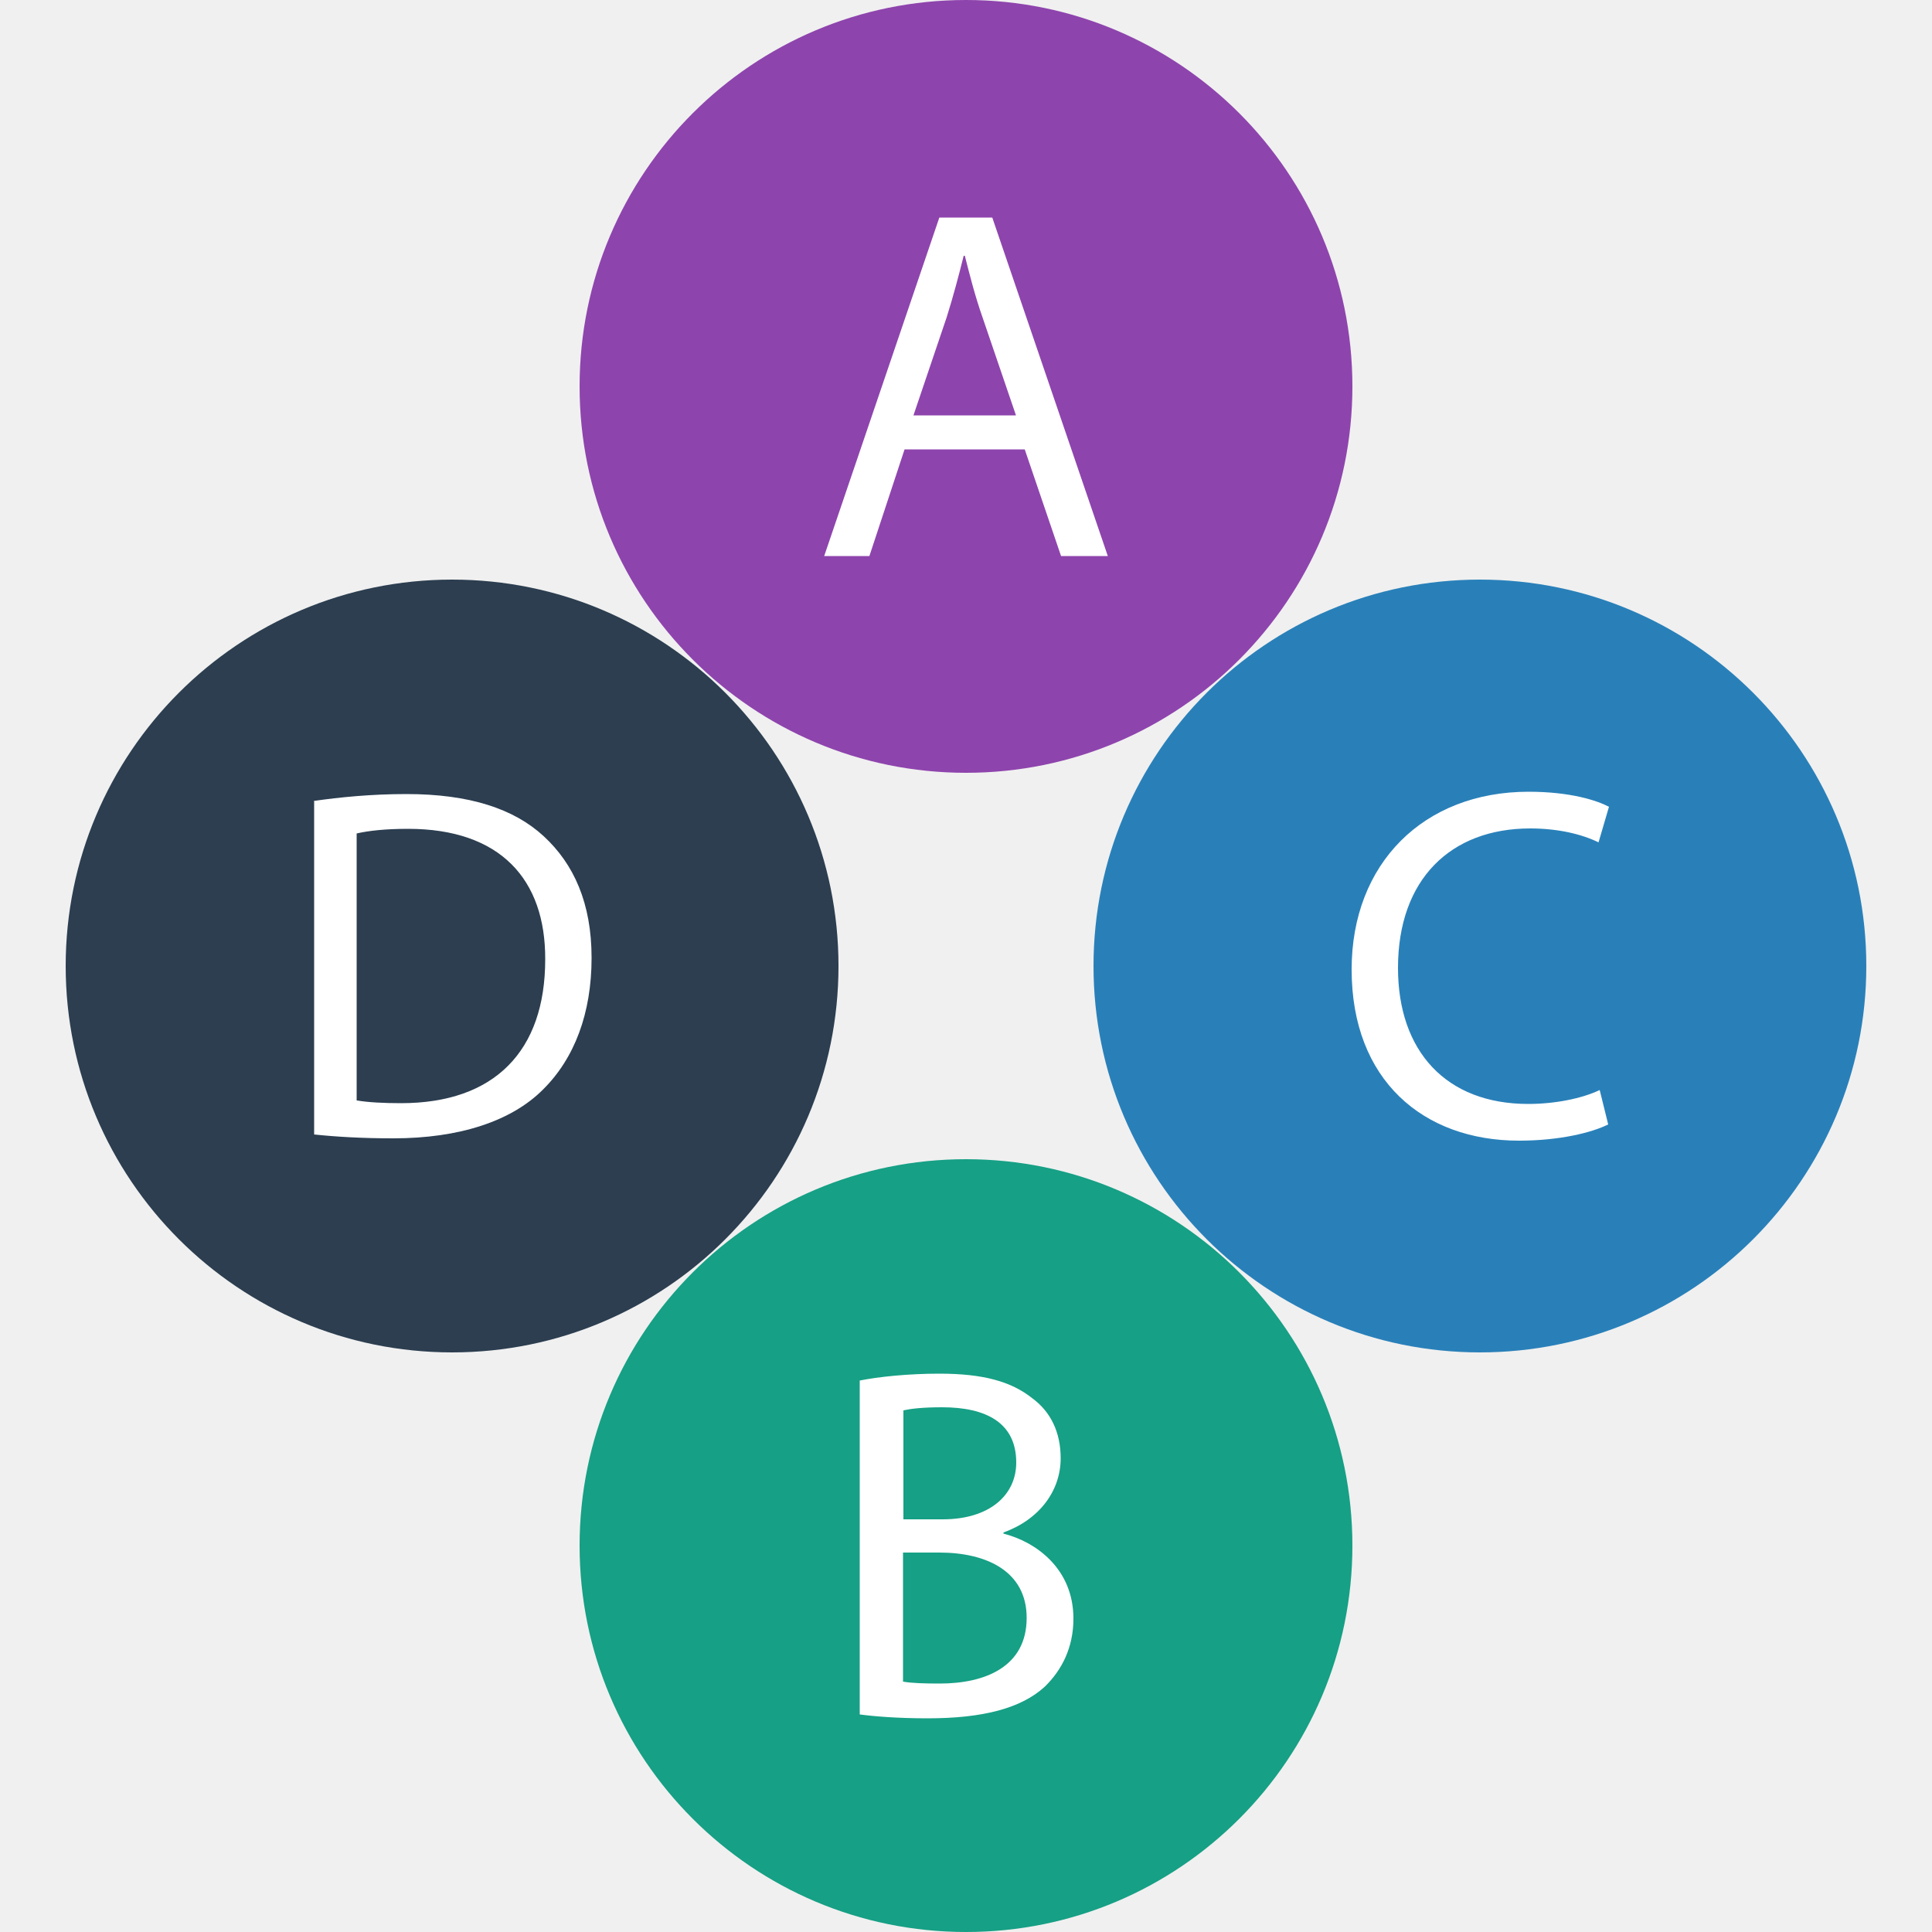
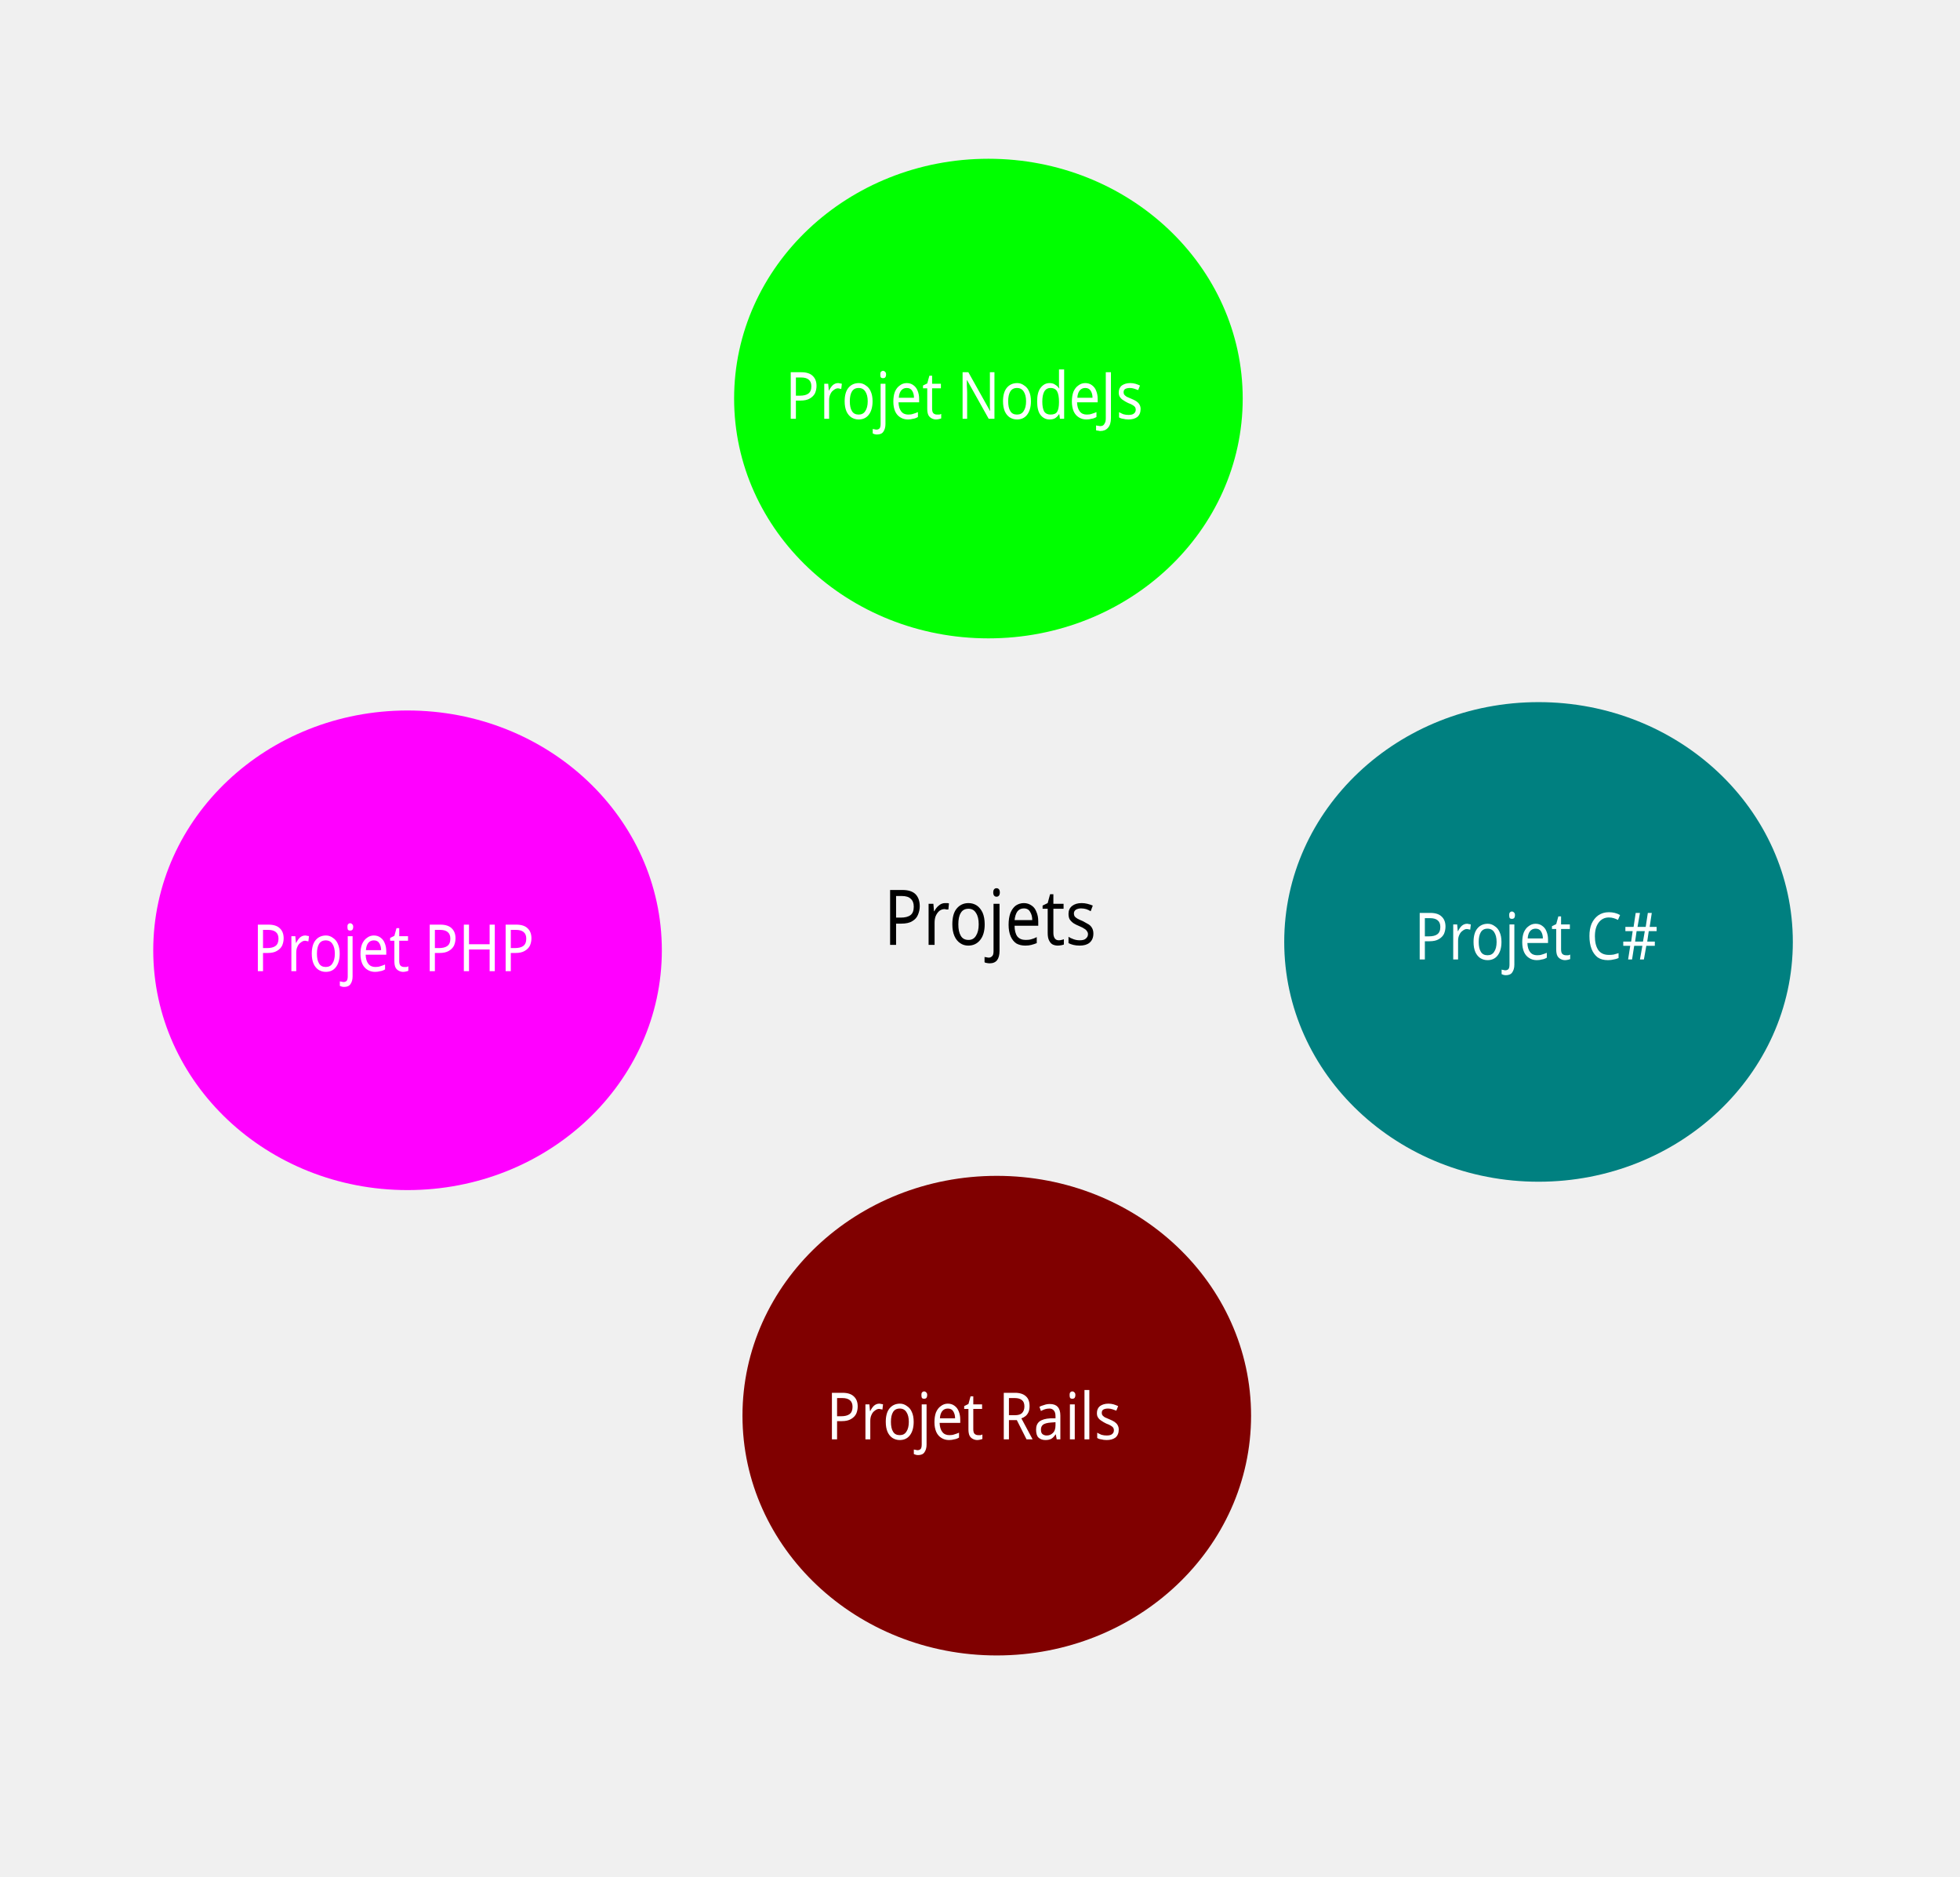
- <svg xmlns="http://www.w3.org/2000/svg" version="1.1" x="0px" y="0px" viewBox="0 0 500 500" enable-background="new 0 0 500 500" xml:space="preserve">
-   <g id="C">
-     <g>
-       <circle fill="#2980B9" cx="383" cy="250" r="100" />
-       <g>
-         <path fill="#FFFFFF" d="M416.2,291c-4.2,2.1-12.5,4.2-23.1,4.2c-24.7,0-43.3-15.6-43.3-44.3c0-27.4,18.6-46,45.8-46 c10.9,0,17.8,2.3,20.8,3.9l-2.7,9.2c-4.3-2.1-10.4-3.6-17.7-3.6c-20.5,0-34.2,13.1-34.2,36.1c0,21.5,12.4,35.2,33.7,35.2 c6.9,0,13.9-1.4,18.5-3.6L416.2,291z" />
-       </g>
-     </g>
-   </g>
-   <g id="D">
-     <g>
-       <circle fill="#2C3E50" cx="117" cy="250" r="100" />
-       <g>
-         <path fill="#FFFFFF" d="M81.1,207.3c6.9-1,15.1-1.8,24.1-1.8c16.3,0,27.8,3.8,35.5,10.9c7.8,7.2,12.4,17.3,12.4,31.5 c0,14.3-4.4,26-12.6,34.1c-8.2,8.2-21.7,12.6-38.7,12.6c-8.1,0-14.8-0.4-20.5-1V207.3z M92.4,284.8c2.9,0.5,7,0.7,11.4,0.7 c24.2,0,37.3-13.5,37.3-37.2c0.1-20.7-11.6-33.8-35.5-33.8c-5.9,0-10.3,0.5-13.3,1.2V284.8z" />
-       </g>
-     </g>
-   </g>
-   <g id="B">
-     <g>
-       <circle fill="#16A085" cx="250" cy="400" r="100" />
-       <g>
-         <path fill="#FFFFFF" d="M222.4,357.3c4.9-1,12.7-1.8,20.7-1.8c11.3,0,18.6,2,24.1,6.4c4.6,3.4,7.3,8.6,7.3,15.5 c0,8.5-5.6,15.9-14.8,19.2v0.3c8.3,2.1,18.1,9,18.1,22c0,7.5-3,13.3-7.4,17.6c-6.1,5.6-16,8.2-30.3,8.2c-7.8,0-13.8-0.5-17.6-1 V357.3z M233.7,393.2H244c12,0,19-6.2,19-14.7c0-10.3-7.8-14.3-19.2-14.3c-5.2,0-8.2,0.4-10,0.8V393.2z M233.7,435.2 c2.2,0.4,5.5,0.5,9.5,0.5c11.7,0,22.5-4.3,22.5-17c0-12-10.3-16.9-22.6-16.9h-9.4V435.2z" />
-       </g>
-     </g>
-   </g>
-   <g id="A">
-     <g>
-       <circle fill="#8E44AD" cx="250" cy="100" r="100" />
-       <g>
-         <path fill="#FFFFFF" d="M234.1,116.3l-9.1,27.6h-11.7l29.8-87.6h13.7l29.9,87.6h-12.1l-9.4-27.6H234.1z M262.9,107.4l-8.6-25.2 c-2-5.7-3.3-10.9-4.6-16h-0.3c-1.3,5.2-2.7,10.5-4.4,15.9l-8.6,25.4H262.9z" />
-       </g>
-     </g>
+ <svg xmlns="http://www.w3.org/2000/svg" width="94mm" height="90mm" viewBox="0 0 94 90" version="1.1" id="svg8">
+   <defs id="defs2" />
+   <g id="layer1" transform="translate(-11.1125,22.80953)">
+     <ellipse style="fill:#ff00ff;stroke-width:0.13" id="path10" cx="30.658" cy="22.763" rx="12.196" ry="11.5" />
+     <ellipse ry="11.5" rx="12.196" cy="-3.696" cx="58.516" id="ellipse12" style="fill:#00ff00;stroke-width:0.13" />
+     <ellipse style="fill:#008080;stroke-width:0.13" id="ellipse14" cx="84.899" cy="22.362" rx="12.196" ry="11.5" />
+     <text xml:space="preserve" style="font-style:normal;font-weight:normal;font-size:2.885px;line-height:1.25;font-family:sans-serif;letter-spacing:0px;word-spacing:0px;fill:#ffffff;fill-opacity:1;stroke:none;stroke-width:0.216" x="24.935" y="22.13" id="text48" transform="scale(0.9311681,1.07392)">
+       <tspan id="tspan46" x="24.935" y="22.13" style="font-size:2.905px;fill:#ffffff;stroke-width:0.216">Projet PHP</tspan>
+     </text>
+     <text xml:space="preserve" style="font-style:normal;font-weight:normal;font-size:3.372px;line-height:1.25;font-family:sans-serif;letter-spacing:0px;word-spacing:0px;fill:#000000;fill-opacity:1;stroke:none;stroke-width:0.253" x="58.175" y="20.699" id="text52" transform="scale(0.9196099,1.087418)">
+       <tspan id="tspan50" x="58.175" y="20.699" style="font-size:3.396px;fill:#000000;stroke-width:0.253">Projets </tspan>
+     </text>
+     <ellipse style="fill:#800000;stroke-width:0.13" id="ellipse186" cx="58.917" cy="45.08" rx="12.196" ry="11.5" />
+     <text transform="scale(0.9311681,1.07392)" id="text190" y="43.035" x="54.499" style="font-style:normal;font-weight:normal;font-size:2.885px;line-height:1.25;font-family:sans-serif;letter-spacing:0px;word-spacing:0px;fill:#ffffff;fill-opacity:1;stroke:none;stroke-width:0.216" xml:space="preserve">
+       <tspan style="font-size:2.905px;fill:#ffffff;stroke-width:0.216" y="43.035" x="54.499" id="tspan188">Projet Rails</tspan>
+     </text>
+     <text xml:space="preserve" style="font-style:normal;font-weight:normal;font-size:2.885px;line-height:1.25;font-family:sans-serif;letter-spacing:0px;word-spacing:0px;fill:#ffffff;fill-opacity:1;stroke:none;stroke-width:0.216" x="84.773" y="21.604" id="text198" transform="scale(0.9311681,1.07392)">
+       <tspan id="tspan196" x="84.773" y="21.604" style="font-size:2.905px;fill:#ffffff;stroke-width:0.216">Projet C#</tspan>
+     </text>
+     <text transform="scale(0.9311681,1.07392)" id="text202" y="-2.541" x="52.38" style="font-style:normal;font-weight:normal;font-size:2.885px;line-height:1.25;font-family:sans-serif;letter-spacing:0px;word-spacing:0px;fill:#ffffff;fill-opacity:1;stroke:none;stroke-width:0.216" xml:space="preserve">
+       <tspan style="font-size:2.905px;fill:#ffffff;stroke-width:0.216" y="-2.541" x="52.38" id="tspan200">Projet NodeJs</tspan>
+     </text>
  </g>
</svg>
